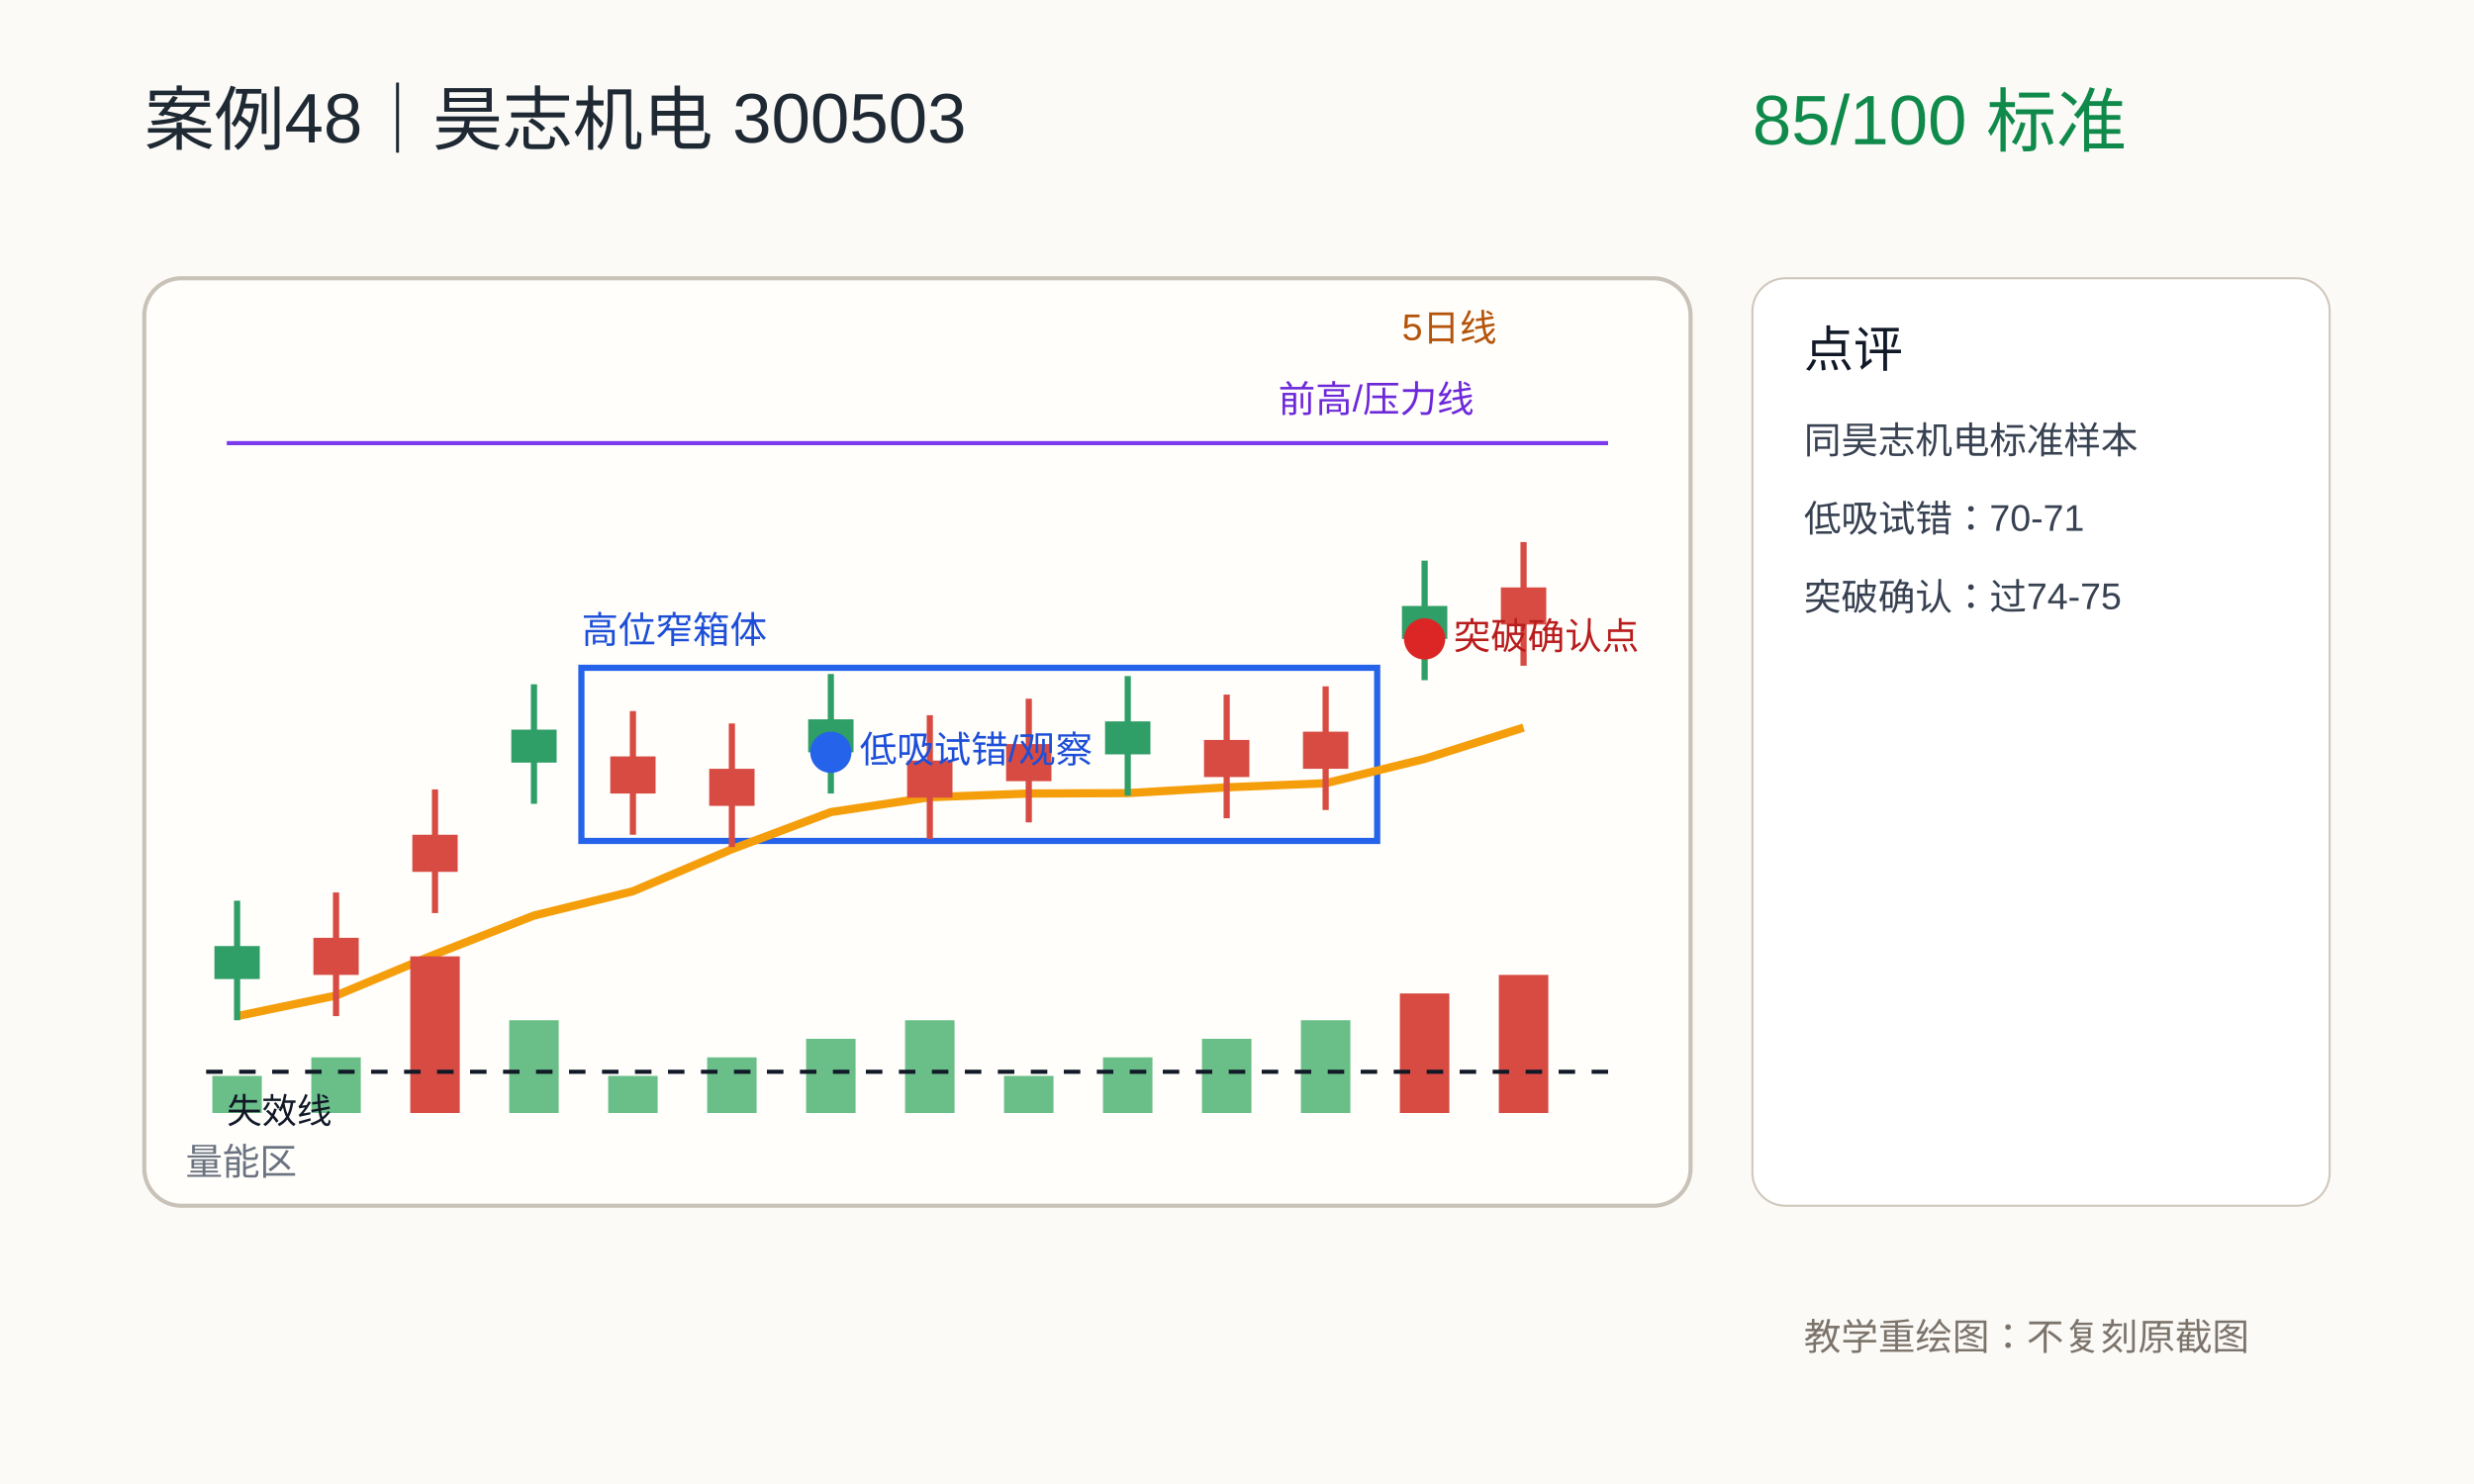
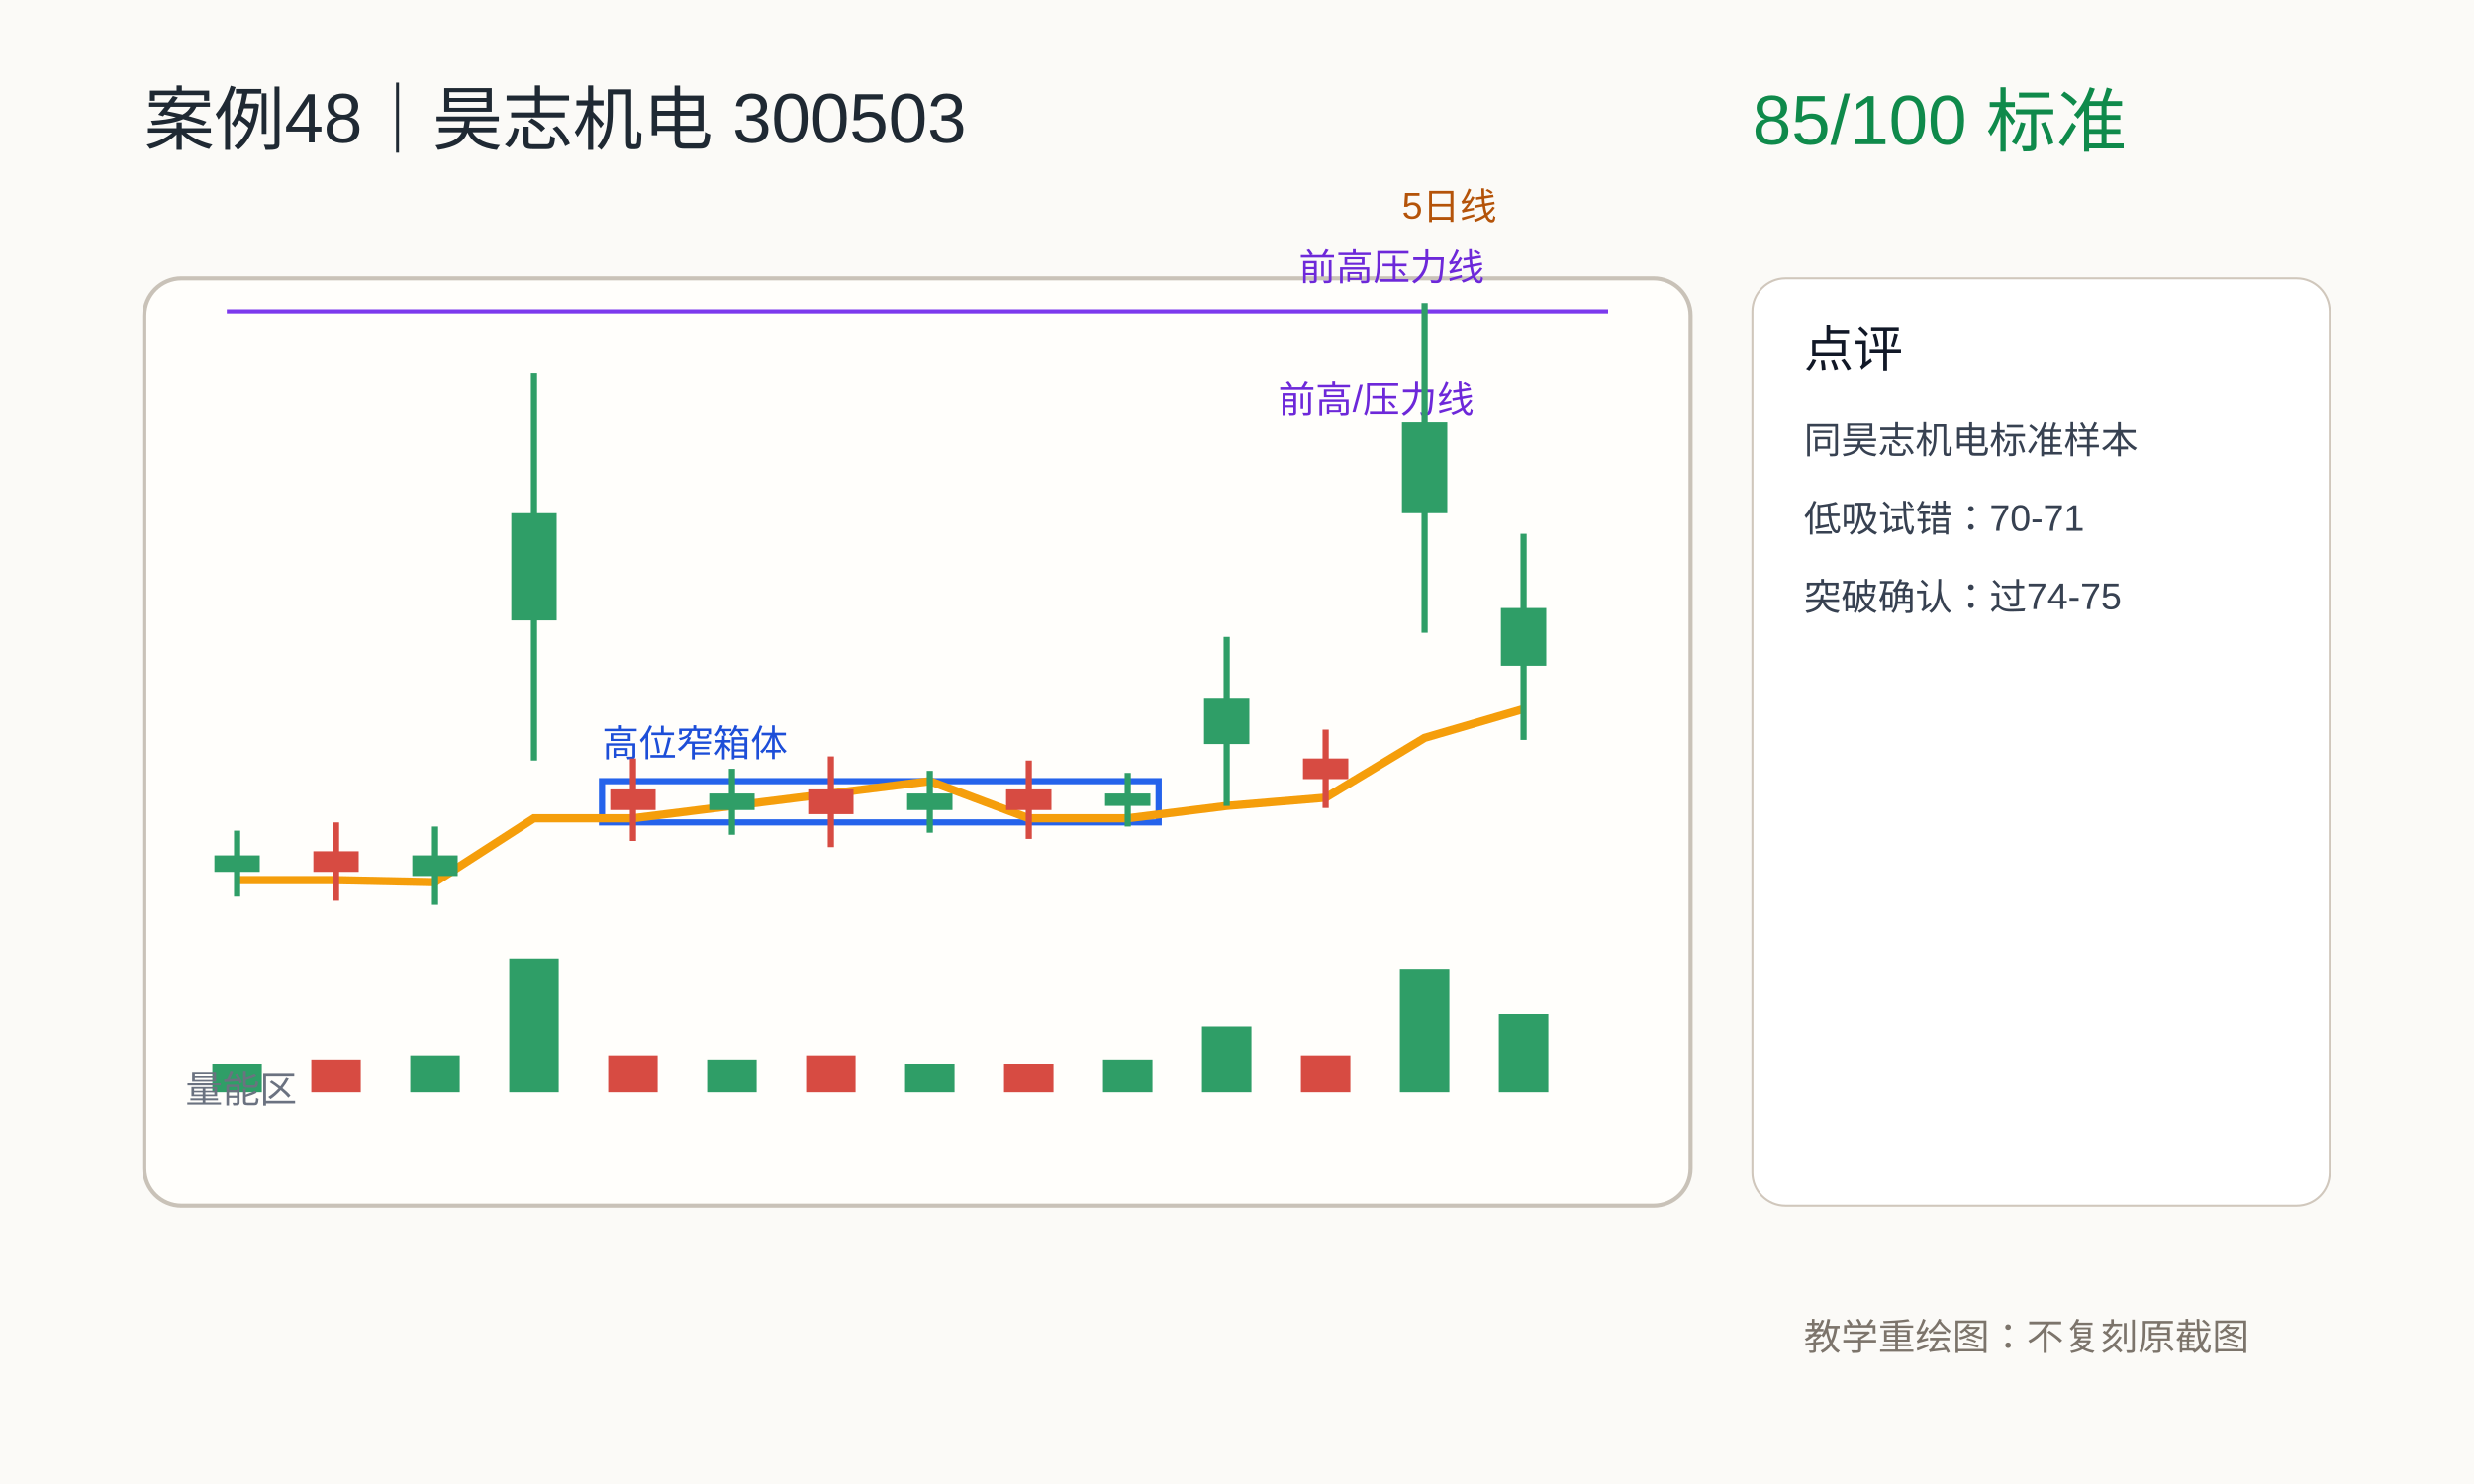
<svg xmlns="http://www.w3.org/2000/svg" width="1200" height="720" viewBox="0 0 1200 720">
  <rect width="1200" height="720" fill="#fbfaf7" />
  <rect x="70" y="135" width="750" height="450" rx="18" fill="#fffefb" stroke="#c9c2b8" stroke-width="2" />
  <text x="70" y="70" font-size="34" font-family="PingFang SC, Arial" fill="#1f2933">案例48｜昊志机电 300503</text>
  <text x="850" y="70" font-size="34" font-family="PingFang SC, Arial" fill="#0f8a4b">85/100  标准</text>
-   <line x1="110" y1="215" x2="780" y2="215" stroke="#7c3aed" stroke-width="2" />
  <text x="620" y="200" font-size="18" font-family="PingFang SC, Arial" fill="#6d28d9">前高/压力线</text>
-   <rect x="282" y="324" width="386" height="84" fill="none" stroke="#2563eb" stroke-width="3" />
-   <text x="282" y="312" font-size="18" font-family="PingFang SC, Arial" fill="#1d4ed8">高位窄箱体</text>
-   <polyline points="115,493.0 163,483.0 211,463.0 259,444.2 307,432.4 355,412.0 403,394.0 451,386.8 499,385.0 547,384.8 595,382.0 643,380.0 691,368.2 739,353.0" fill="none" stroke="#f59e0b" stroke-width="4" />
-   <text x="680" y="165" font-size="18" font-family="PingFang SC, Arial" fill="#b45309">5日线</text>
-   <line x1="115" y1="437" x2="115" y2="495" stroke="#2f9e67" stroke-width="3" />
-   <rect x="104" y="459" width="22" height="16" fill="#2f9e67" />
-   <rect x="103" y="522" width="24" height="18" fill="#6abf88" />
-   <line x1="163" y1="433" x2="163" y2="493" stroke="#d74b42" stroke-width="3" />
-   <rect x="152" y="455" width="22" height="18" fill="#d74b42" />
-   <rect x="151" y="513" width="24" height="27" fill="#6abf88" />
-   <line x1="211" y1="383" x2="211" y2="443" stroke="#d74b42" stroke-width="3" />
-   <rect x="200" y="405" width="22" height="18" fill="#d74b42" />
-   <rect x="199" y="464" width="24" height="76" fill="#d74b42" />
-   <line x1="259" y1="332" x2="259" y2="390" stroke="#2f9e67" stroke-width="3" />
-   <rect x="248" y="354" width="22" height="16" fill="#2f9e67" />
-   <rect x="247" y="495" width="24" height="45" fill="#6abf88" />
-   <line x1="307" y1="345" x2="307" y2="405" stroke="#d74b42" stroke-width="3" />
-   <rect x="296" y="367" width="22" height="18" fill="#d74b42" />
-   <rect x="295" y="522" width="24" height="18" fill="#6abf88" />
-   <line x1="355" y1="351" x2="355" y2="411" stroke="#d74b42" stroke-width="3" />
-   <rect x="344" y="373" width="22" height="18" fill="#d74b42" />
-   <rect x="343" y="513" width="24" height="27" fill="#6abf88" />
-   <line x1="403" y1="327" x2="403" y2="385" stroke="#2f9e67" stroke-width="3" />
-   <rect x="392" y="349" width="22" height="16" fill="#2f9e67" />
-   <rect x="391" y="504" width="24" height="36" fill="#6abf88" />
-   <line x1="451" y1="347" x2="451" y2="407" stroke="#d74b42" stroke-width="3" />
-   <rect x="440" y="369" width="22" height="18" fill="#d74b42" />
-   <rect x="439" y="495" width="24" height="45" fill="#6abf88" />
-   <line x1="499" y1="339" x2="499" y2="399" stroke="#d74b42" stroke-width="3" />
-   <rect x="488" y="361" width="22" height="18" fill="#d74b42" />
-   <rect x="487" y="522" width="24" height="18" fill="#6abf88" />
-   <line x1="547" y1="328" x2="547" y2="386" stroke="#2f9e67" stroke-width="3" />
-   <rect x="536" y="350" width="22" height="16" fill="#2f9e67" />
-   <rect x="535" y="513" width="24" height="27" fill="#6abf88" />
-   <line x1="595" y1="337" x2="595" y2="397" stroke="#d74b42" stroke-width="3" />
-   <rect x="584" y="359" width="22" height="18" fill="#d74b42" />
-   <rect x="583" y="504" width="24" height="36" fill="#6abf88" />
-   <line x1="643" y1="333" x2="643" y2="393" stroke="#d74b42" stroke-width="3" />
-   <rect x="632" y="355" width="22" height="18" fill="#d74b42" />
-   <rect x="631" y="495" width="24" height="45" fill="#6abf88" />
-   <line x1="691" y1="272" x2="691" y2="330" stroke="#2f9e67" stroke-width="3" />
-   <rect x="680" y="294" width="22" height="16" fill="#2f9e67" />
-   <rect x="679" y="482" width="24" height="58" fill="#d74b42" />
-   <line x1="739" y1="263" x2="739" y2="323" stroke="#d74b42" stroke-width="3" />
-   <rect x="728" y="285" width="22" height="18" fill="#d74b42" />
-   <rect x="727" y="473" width="24" height="67" fill="#d74b42" />
-   <circle cx="403" cy="365" r="10" fill="#2563eb" />
-   <text x="417" y="370" font-size="18" font-family="PingFang SC, Arial" fill="#1d4ed8">低吸试错/观察</text>
-   <circle cx="691" cy="310" r="10" fill="#dc2626" />
-   <text x="705" y="315" font-size="18" font-family="PingFang SC, Arial" fill="#b91c1c">突破确认点</text>
-   <line x1="100" y1="520" x2="780" y2="520" stroke="#111827" stroke-dasharray="8 8" stroke-width="2" />
-   <text x="110" y="545" font-size="17" font-family="PingFang SC, Arial" fill="#111827">失效线</text>
-   <text x="90" y="570" font-size="18" font-family="PingFang SC, Arial" fill="#6b7280">量能区</text>
+   <line x1="110" y1="151" x2="780" y2="151" stroke="#7c3aed" stroke-width="2" />
+   <text x="630" y="136" font-size="18" font-family="PingFang SC, Arial" fill="#6d28d9">前高压力线</text>
+   <rect x="292" y="379" width="270" height="20" fill="none" stroke="#2563eb" stroke-width="3" />
+   <text x="292" y="367" font-size="18" font-family="PingFang SC, Arial" fill="#1d4ed8">高位窄箱体</text>
+   <polyline points="115,427 163,427 211,428 259,397 307,397 355,391 403,385 451,379 499,397 547,397 595,391 643,387 691,358 739,344" fill="none" stroke="#f59e0b" stroke-width="4" />
+   <text x="680" y="106" font-size="18" font-family="PingFang SC, Arial" fill="#b45309">5日线</text>
+   <line x1="115" y1="403" x2="115" y2="435" stroke="#2f9e67" stroke-width="3" />
+   <rect x="104" y="415" width="22" height="8" fill="#2f9e67" />
+   <line x1="163" y1="399" x2="163" y2="437" stroke="#d74b42" stroke-width="3" />
+   <rect x="152" y="413" width="22" height="10" fill="#d74b42" />
+   <line x1="211" y1="401" x2="211" y2="439" stroke="#2f9e67" stroke-width="3" />
+   <rect x="200" y="415" width="22" height="10" fill="#2f9e67" />
+   <line x1="259" y1="181" x2="259" y2="369" stroke="#2f9e67" stroke-width="3" />
+   <rect x="248" y="249" width="22" height="52" fill="#2f9e67" />
+   <line x1="307" y1="368" x2="307" y2="408" stroke="#d74b42" stroke-width="3" />
+   <rect x="296" y="383" width="22" height="10" fill="#d74b42" />
+   <line x1="355" y1="373" x2="355" y2="405" stroke="#2f9e67" stroke-width="3" />
+   <rect x="344" y="385" width="22" height="8" fill="#2f9e67" />
+   <line x1="403" y1="367" x2="403" y2="411" stroke="#d74b42" stroke-width="3" />
+   <rect x="392" y="383" width="22" height="12" fill="#d74b42" />
+   <line x1="451" y1="374" x2="451" y2="404" stroke="#2f9e67" stroke-width="3" />
+   <rect x="440" y="385" width="22" height="8" fill="#2f9e67" />
+   <line x1="499" y1="369" x2="499" y2="407" stroke="#d74b42" stroke-width="3" />
+   <rect x="488" y="383" width="22" height="10" fill="#d74b42" />
+   <line x1="547" y1="375" x2="547" y2="401" stroke="#2f9e67" stroke-width="3" />
+   <rect x="536" y="385" width="22" height="6" fill="#2f9e67" />
+   <line x1="595" y1="309" x2="595" y2="391" stroke="#2f9e67" stroke-width="3" />
+   <rect x="584" y="339" width="22" height="22" fill="#2f9e67" />
+   <line x1="643" y1="354" x2="643" y2="392" stroke="#d74b42" stroke-width="3" />
+   <rect x="632" y="368" width="22" height="10" fill="#d74b42" />
+   <line x1="691" y1="147" x2="691" y2="307" stroke="#2f9e67" stroke-width="3" />
+   <rect x="680" y="205" width="22" height="44" fill="#2f9e67" />
+   <line x1="739" y1="259" x2="739" y2="359" stroke="#2f9e67" stroke-width="3" />
+   <rect x="728" y="295" width="22" height="28" fill="#2f9e67" />
+   <rect x="103" y="516" width="24" height="14" fill="#2f9e67" />
+   <rect x="151" y="514" width="24" height="16" fill="#d74b42" />
+   <rect x="199" y="512" width="24" height="18" fill="#2f9e67" />
+   <rect x="247" y="465" width="24" height="65" fill="#2f9e67" />
+   <rect x="295" y="512" width="24" height="18" fill="#d74b42" />
+   <rect x="343" y="514" width="24" height="16" fill="#2f9e67" />
+   <rect x="391" y="512" width="24" height="18" fill="#d74b42" />
+   <rect x="439" y="516" width="24" height="14" fill="#2f9e67" />
+   <rect x="487" y="516" width="24" height="14" fill="#d74b42" />
+   <rect x="535" y="514" width="24" height="16" fill="#2f9e67" />
+   <rect x="583" y="498" width="24" height="32" fill="#2f9e67" />
+   <rect x="631" y="512" width="24" height="18" fill="#d74b42" />
+   <rect x="679" y="470" width="24" height="60" fill="#2f9e67" />
+   <rect x="727" y="492" width="24" height="38" fill="#2f9e67" />
+   <text x="90" y="535" font-size="18" font-family="PingFang SC, Arial" fill="#6b7280">量能区</text>
  <rect x="850" y="135" width="280" height="450" rx="16" fill="#ffffff" stroke="#d0c7bc" />
  <text x="875" y="178" font-size="24" font-family="PingFang SC, Arial" fill="#111827">点评</text>
  <text x="875" y="220" font-size="18" font-family="PingFang SC, Arial" fill="#374151">同昊志机电标准样本</text>
  <text x="875" y="258" font-size="18" font-family="PingFang SC, Arial" fill="#374151">低吸试错：70-71</text>
  <text x="875" y="296" font-size="18" font-family="PingFang SC, Arial" fill="#374151">突破确认：过74-75</text>
  <text x="875" y="655" font-size="18" font-family="PingFang SC, Arial" fill="#7c746b">教学重绘图：不复刻原截图</text>
</svg>
